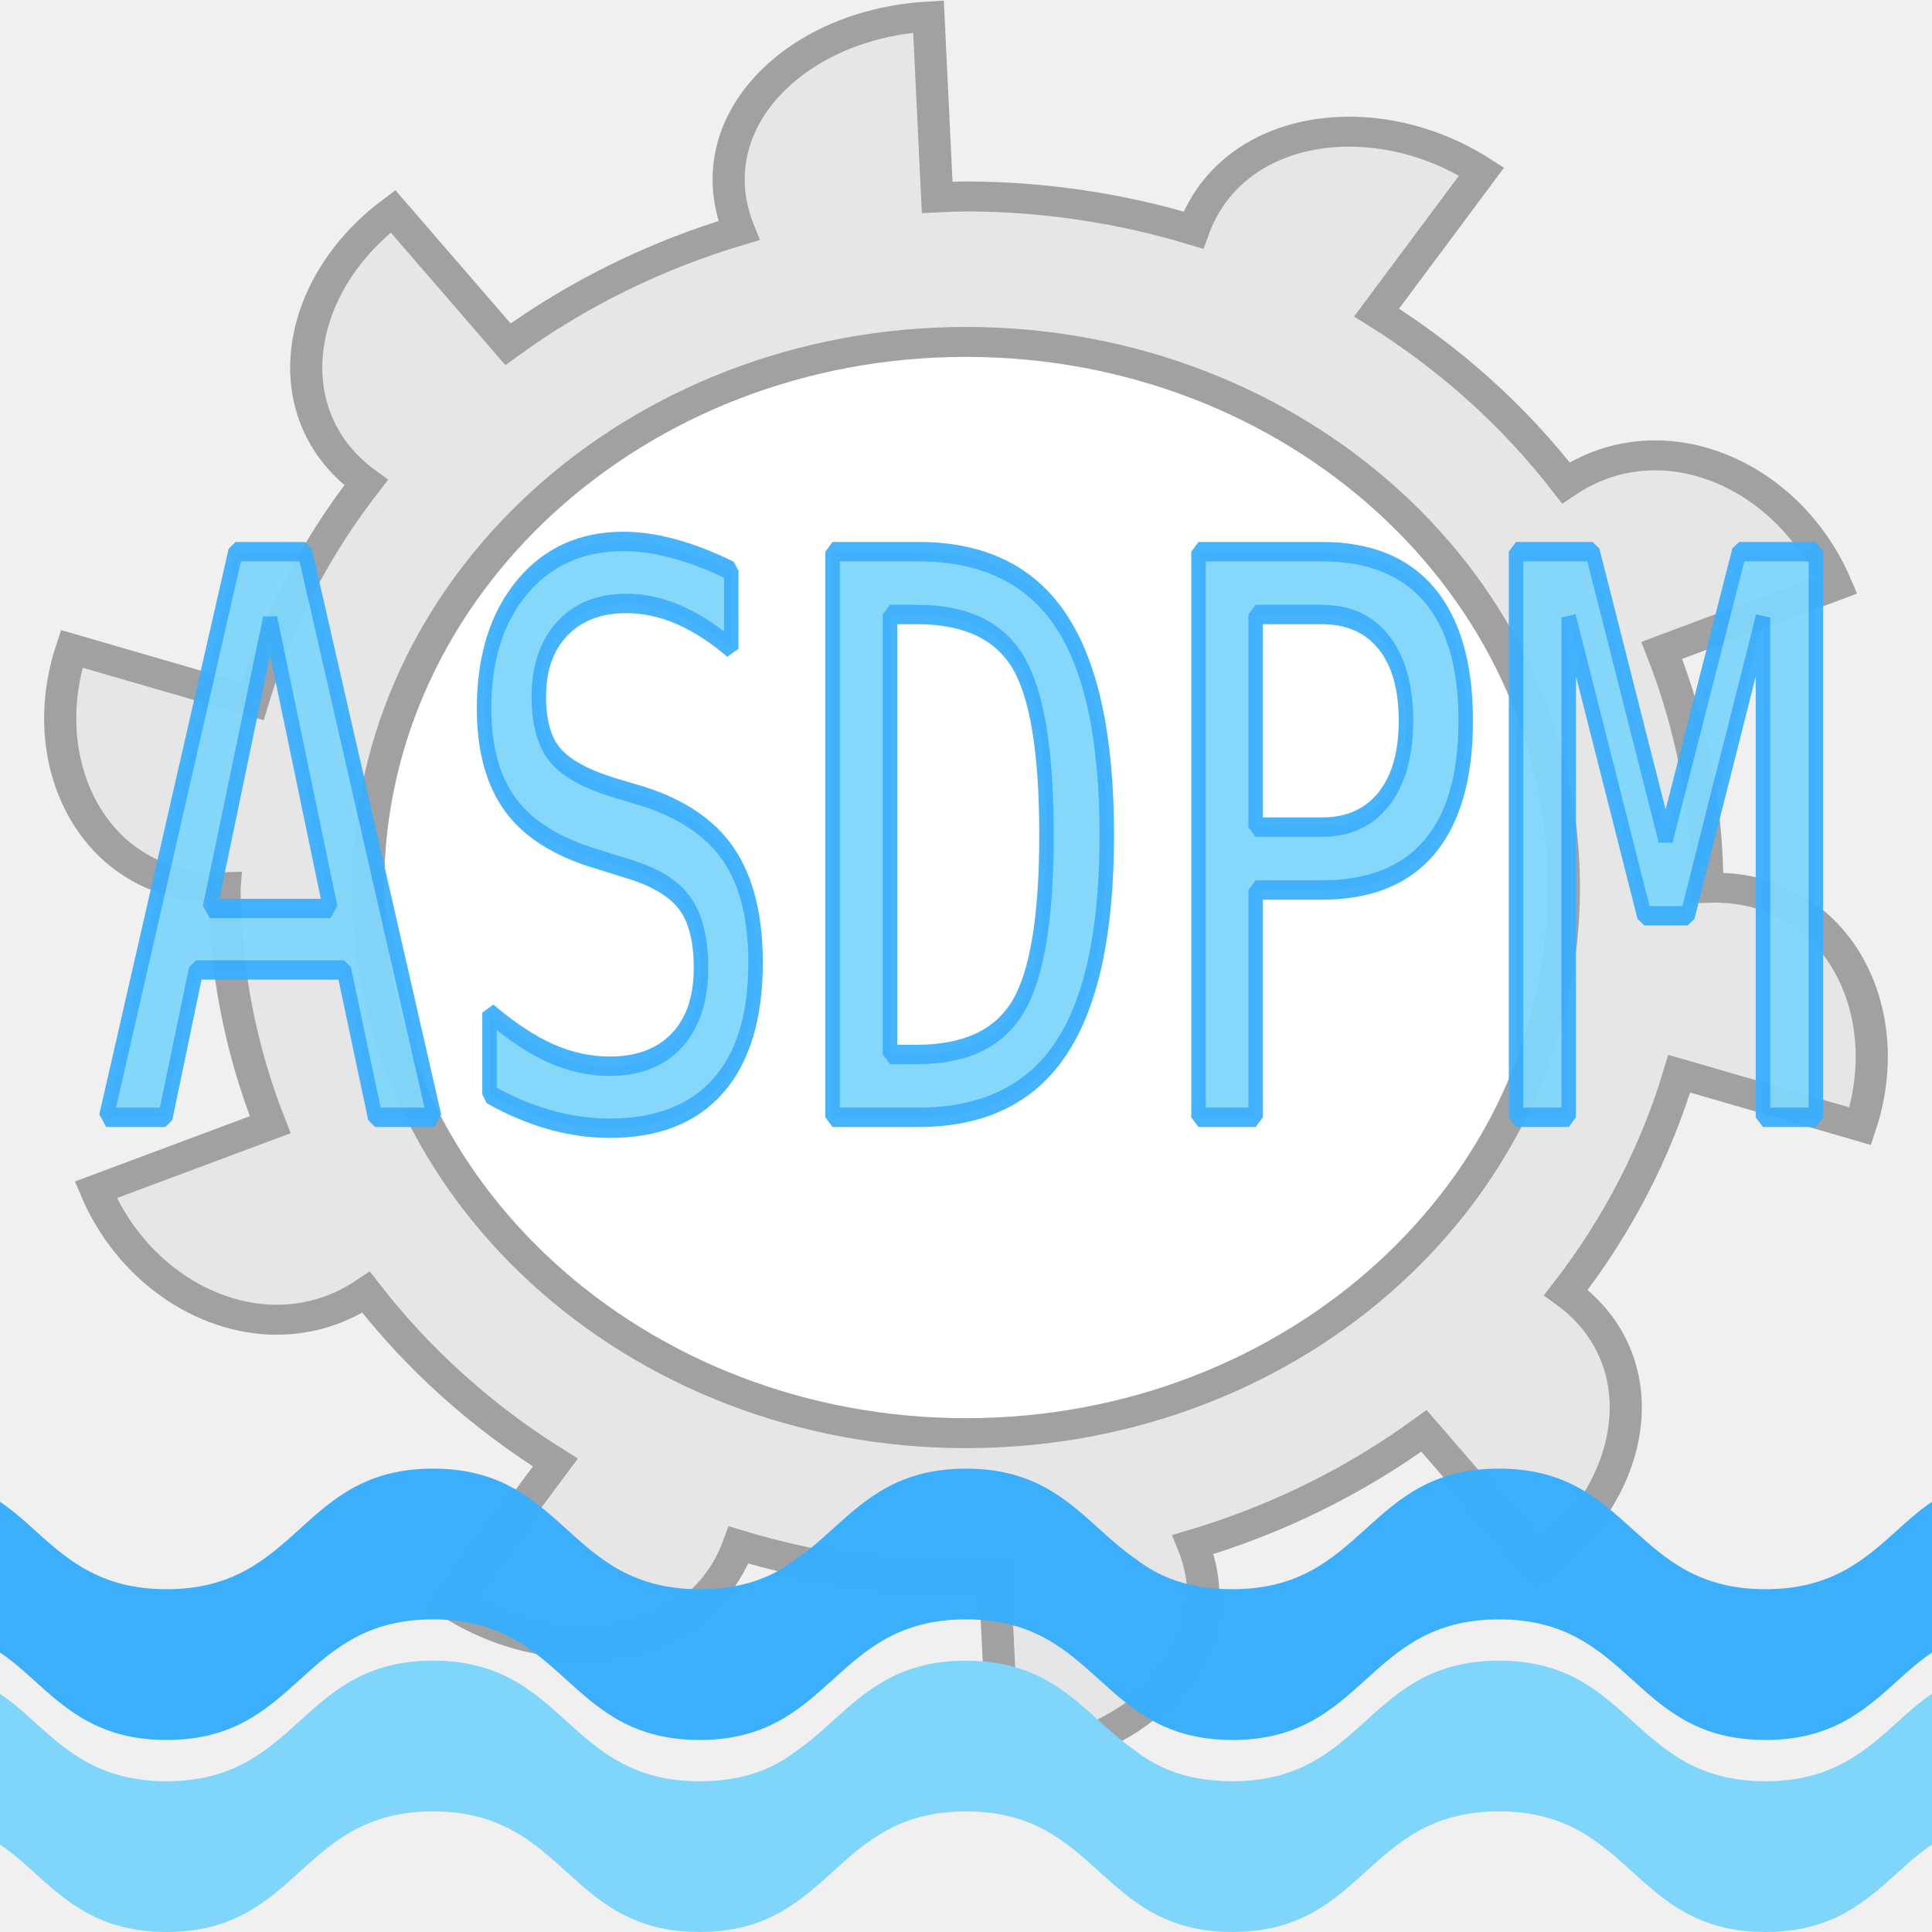
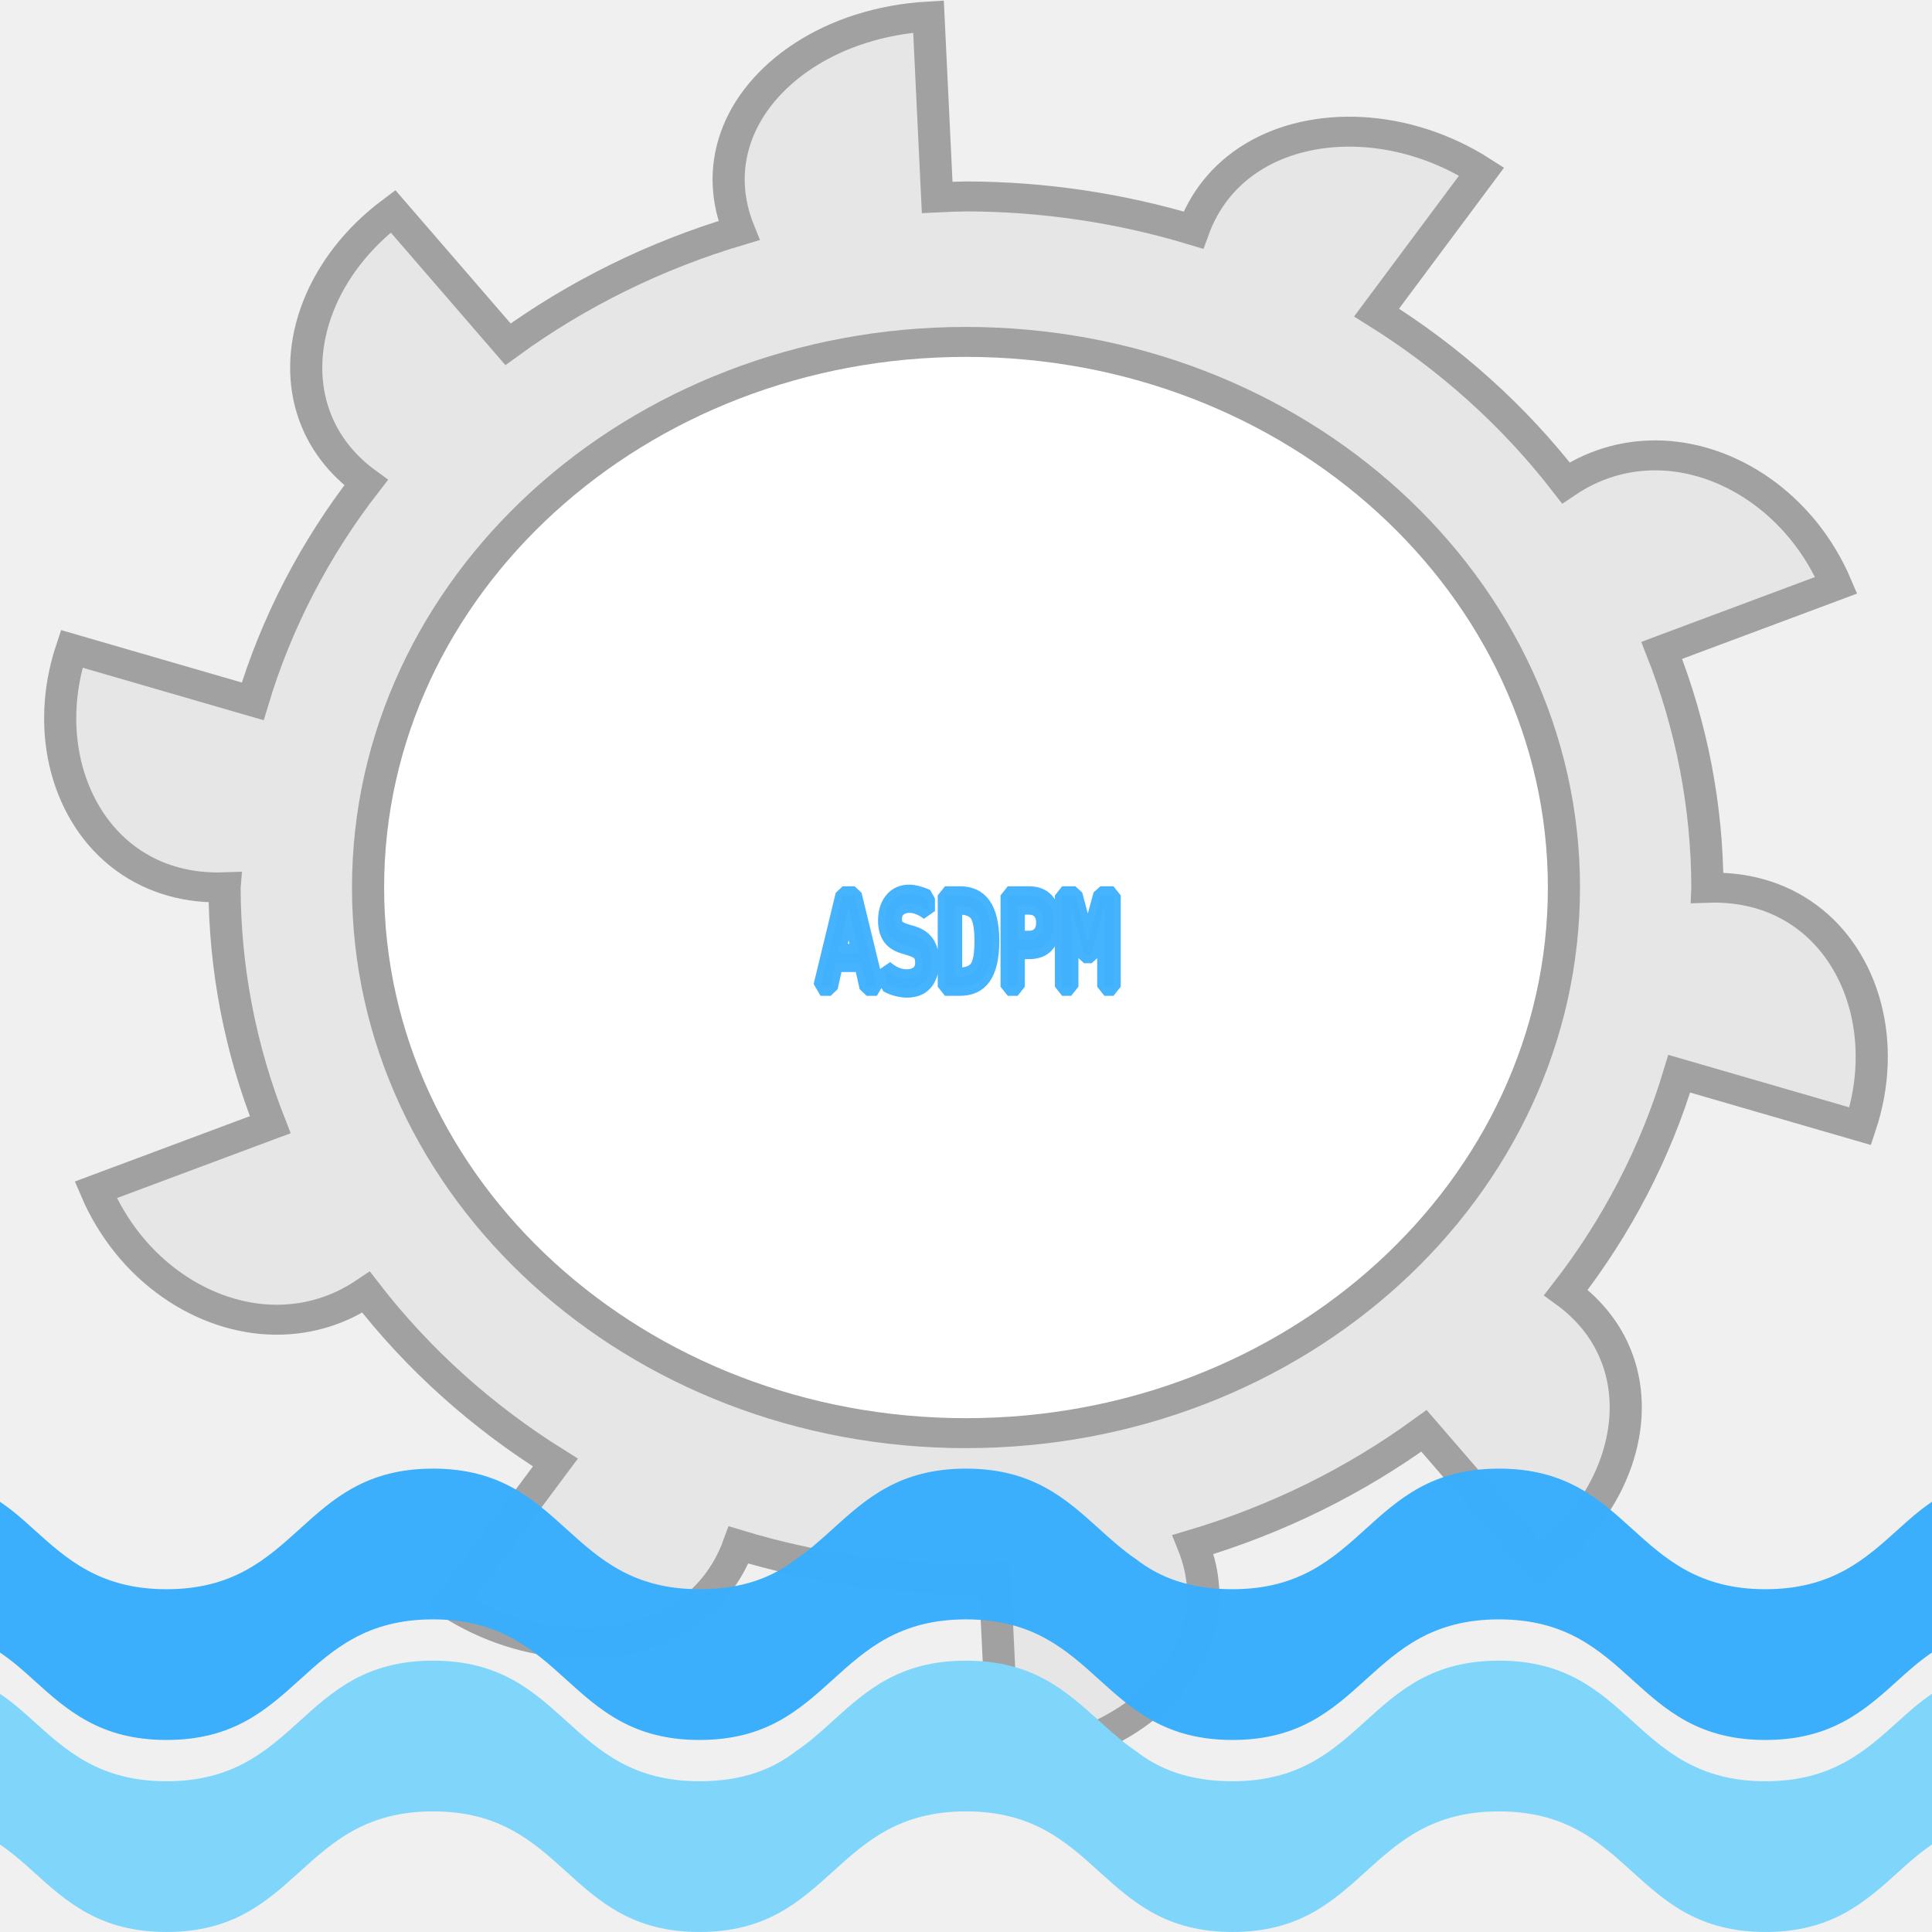
<svg xmlns="http://www.w3.org/2000/svg" width="50" height="50" viewBox="0 0 60 60">
  <style type="text/css">
        
      

       @keyframes drawWheel {
            from {
                transform:   rotate(360deg);
            }
            to {
            transform:  rotate(0deg);
            }
        }
        
        #rueda {
            animation-duration: 6s;
            animation-name: drawWheel; 
            animation-iteration-count: infinite;
            animation-direction: normal;
            transform-box:fill-box;
            transform-origin: center center;
            animation-timing-function:linear;
            }
            #rueda:hover  {
                animation-duration: 3s;
                
                }
            #circle, #letra{
                pointer-events: none;
            }
            .rueda{
                fill: #e6e6e6;
                fill-opacity: 1;
                stroke: #a1a1a1; 
                stroke-width: 3.239;
                stroke-opacity: 1 ;
            }
            .textLogo
             {
                font-style:normal;
                font-variant:normal;
                font-stretch:normal;
-                 font-size:70.026px;
+                 font-size:2.5rem;
                line-height:0.75;
                font-family:monospace;
                -inkscape-font-specification:monospace, Bold;
                font-variant-ligatures:normal;
                font-variant-caps:normal;
                font-variant-numeric:normal;
                font-feature-settings:normal;
                text-align:center;
                letter-spacing:0px;
                word-spacing:0px;
                writing-mode:lr-tb;
                text-anchor:middle;
                opacity:0.957;
                fill:#80d6fa;
                fill-opacity:1;
                stroke:#38adfd;
                stroke-width:5.671;
                stroke-linejoin:bevel;
                stroke-miterlimit:4;
                stroke-dasharray:none;
                stroke-opacity:0.976
            }
            .circle{
                 fill: #ffffff;
                 fill-opacity: 1;
                 stroke: #a1a1a1;
                 stroke-width: 3.239;
                 stroke-opacity: 1 ;
            }
            .tspan6475{
               stroke-width: 1.751 
            }
            .ola1{
                fill: #38adfc;
                 fill-opacity: 0.984;
                 stroke-width: 1.304; 
            }
            .ola2{
                fill: #80d6fa;
                stroke-width: 1.256 ;
            }

        
    </style>
  <g id="g918" transform="matrix(0.3080845,0,0,0.2871565,-11.82418,-34.31074)">
    <g transform="translate(5.762146,-1.570074)" id="g908">
      <path id="rueda" class="rueda" d="m 126.213,122.839 c -9.778,0.612 -17.193,6.244 -19.416,13.061 -1.148,3.52 -0.867,6.959 0.309,10.084 A 74.739,74.742 0 0 0 83.826,158.286 L 72.234,143.904 c -7.278,5.832 -10.135,14.513 -8.121,21.453 0.97,3.345 2.922,5.952 5.408,7.888 a 74.739,74.742 0 0 0 -11.429,23.662 l -0.33,-0.102 -17.918,-5.578 c -2.814,9.08 -0.306,18.12 5.393,22.641 3.032,2.405 6.528,3.28 10.019,3.15 a 74.739,74.742 0 0 0 -0.002,0.023 74.739,74.742 0 0 0 4.603,25.651 l -0.149,0.059 -17.44,6.985 c 3.474,8.774 10.955,14.01 18.158,14.046 3.482,0.017 6.536,-1.125 9.095,-2.973 a 74.739,74.742 0 0 0 19.081,18.417 l -10.589,15.249 c 7.698,5.295 16.902,5.563 22.945,1.642 3.091,-2.006 5.045,-4.828 6.113,-7.974 a 74.739,74.742 0 0 0 22.922,3.642 74.739,74.742 0 0 0 2.9,-0.102 l 0.03,0.659 0.848,18.902 c 9.778,-0.612 17.193,-6.244 19.416,-13.061 1.147,-3.52 0.867,-6.957 -0.309,-10.083 a 74.739,74.742 0 0 0 23.28,-12.301 l 11.592,14.38 c 7.278,-5.832 10.135,-14.511 8.121,-21.451 -0.97,-3.344 -2.921,-5.952 -5.407,-7.888 a 74.739,74.742 0 0 0 11.427,-23.664 l 0.33,0.102 17.918,5.578 c 2.814,-9.08 0.306,-18.12 -5.393,-22.641 -3.032,-2.405 -6.528,-3.28 -10.019,-3.15 a 74.739,74.742 0 0 0 0.001,-0.023 74.739,74.742 0 0 0 -4.603,-25.648 l 0.15,-0.061 17.439,-6.985 c -3.474,-8.774 -10.955,-14.01 -18.158,-14.046 -3.482,-0.017 -6.536,1.125 -9.095,2.973 a 74.739,74.742 0 0 0 -19.081,-18.418 l 10.589,-15.248 c -7.698,-5.295 -16.902,-5.563 -22.945,-1.642 -3.091,2.006 -5.044,4.828 -6.111,7.974 a 74.739,74.742 0 0 0 -22.922,-3.642 74.739,74.742 0 0 0 -2.902,0.102 l -0.03,-0.659 z" />
      <ellipse id="circle" class="circle" cx="129.993" cy="217.041" rx="60.274" ry="59.009" />
-       <text class="textLogo" transform="scale(0.8344562,1.198385)" id="letra" y="201.849" x="156.056">
+       <text class="textLogo" transform="scale(0.8344562,1.128385)" id="letra" y="201.849" x="156.056">
        <tspan id="tspan6475-3" class="tspan6475" y="201.849" x="156.056">
          <tspan class="tspan6475" id="tspan6473-8" y="201.849" x="156.056">
                                ASDPM
                        </tspan>
        </tspan>
      </text>
    </g>
    <path class="ola1" id="ola1" d="m 55.168,307.661 c -6.716,0 -10.073,-3.26 -13.431,-6.521 -1.007,-0.978 -2.015,-1.956 -3.358,-2.935 v -16.303 c 1.343,0.978 2.35,1.956 3.358,2.935 3.358,3.26 6.716,6.521 13.431,6.521 6.715,0 10.073,-3.26 13.431,-6.521 3.358,-3.261 6.716,-6.521 13.431,-6.521 6.715,0 10.073,3.26 13.431,6.521 3.358,3.26 6.716,6.521 13.431,6.521 4.365,0 7.387,-1.304 9.738,-3.26 1.343,-0.978 2.35,-1.956 3.694,-3.26 3.358,-3.26 6.716,-6.521 13.431,-6.521 6.715,0 10.073,3.26 13.431,6.521 1.007,0.978 2.35,2.282 3.694,3.26 2.35,1.956 5.372,3.26 9.738,3.26 6.716,0 10.073,-3.26 13.431,-6.521 3.358,-3.26 6.716,-6.521 13.431,-6.521 6.716,0 10.073,3.26 13.431,6.521 3.358,3.26 6.716,6.521 13.431,6.521 6.716,0 10.073,-3.26 13.431,-6.521 1.007,-0.978 2.015,-1.956 3.358,-2.935 v 16.303 c -1.343,0.978 -2.35,1.956 -3.358,2.935 -3.358,3.26 -6.716,6.521 -13.431,6.521 -6.716,0 -10.073,-3.26 -13.431,-6.521 -3.358,-3.26 -6.716,-6.521 -13.431,-6.521 -6.716,0 -10.073,3.26 -13.431,6.521 -3.358,3.26 -6.716,6.521 -13.431,6.521 -6.716,0 -10.073,-3.26 -13.431,-6.521 -3.358,-3.26 -6.716,-6.521 -13.431,-6.521 -6.715,0 -10.073,3.26 -13.431,6.521 -3.358,3.26 -6.716,6.521 -13.431,6.521 -6.715,0 -10.073,-3.26 -13.431,-6.521 -3.358,-3.26 -6.716,-6.521 -13.431,-6.521 -6.715,0 -10.073,3.26 -13.431,6.521 -3.358,3.26 -6.716,6.521 -13.432,6.521" />
    <path class="ola2" id="ola2" d="m 55.168,328.428 c -6.716,0 -10.073,-3.26 -13.431,-6.521 -1.007,-0.978 -2.015,-1.956 -3.358,-2.935 v -16.303 c 1.343,0.978 2.35,1.956 3.358,2.935 3.358,3.26 6.716,6.521 13.431,6.521 6.715,0 10.073,-3.26 13.431,-6.521 3.358,-3.261 6.716,-6.521 13.431,-6.521 6.715,0 10.073,3.26 13.431,6.521 3.358,3.26 6.716,6.521 13.431,6.521 4.365,0 7.387,-1.304 9.738,-3.26 1.343,-0.978 2.35,-1.956 3.694,-3.26 3.358,-3.26 6.716,-6.521 13.431,-6.521 6.715,0 10.073,3.26 13.431,6.521 1.007,0.978 2.35,2.282 3.694,3.26 2.35,1.956 5.372,3.26 9.738,3.26 6.716,0 10.073,-3.26 13.431,-6.521 3.358,-3.26 6.716,-6.521 13.431,-6.521 6.716,0 10.073,3.26 13.431,6.521 3.358,3.26 6.716,6.521 13.431,6.521 6.716,0 10.073,-3.26 13.431,-6.521 1.007,-0.978 2.015,-1.956 3.358,-2.935 v 16.303 c -1.343,0.978 -2.35,1.956 -3.358,2.935 -3.358,3.26 -6.716,6.521 -13.431,6.521 -6.716,0 -10.073,-3.26 -13.431,-6.521 -3.358,-3.26 -6.716,-6.521 -13.431,-6.521 -6.716,0 -10.073,3.26 -13.431,6.521 -3.358,3.26 -6.716,6.521 -13.431,6.521 -6.716,0 -10.073,-3.26 -13.431,-6.521 -3.358,-3.26 -6.716,-6.521 -13.431,-6.521 -6.715,0 -10.073,3.26 -13.431,6.521 -3.358,3.26 -6.716,6.521 -13.431,6.521 -6.715,0 -10.073,-3.26 -13.431,-6.521 -3.358,-3.26 -6.716,-6.521 -13.431,-6.521 -6.715,0 -10.073,3.26 -13.431,6.521 -3.358,3.26 -6.716,6.521 -13.432,6.521" />
  </g>
</svg>
